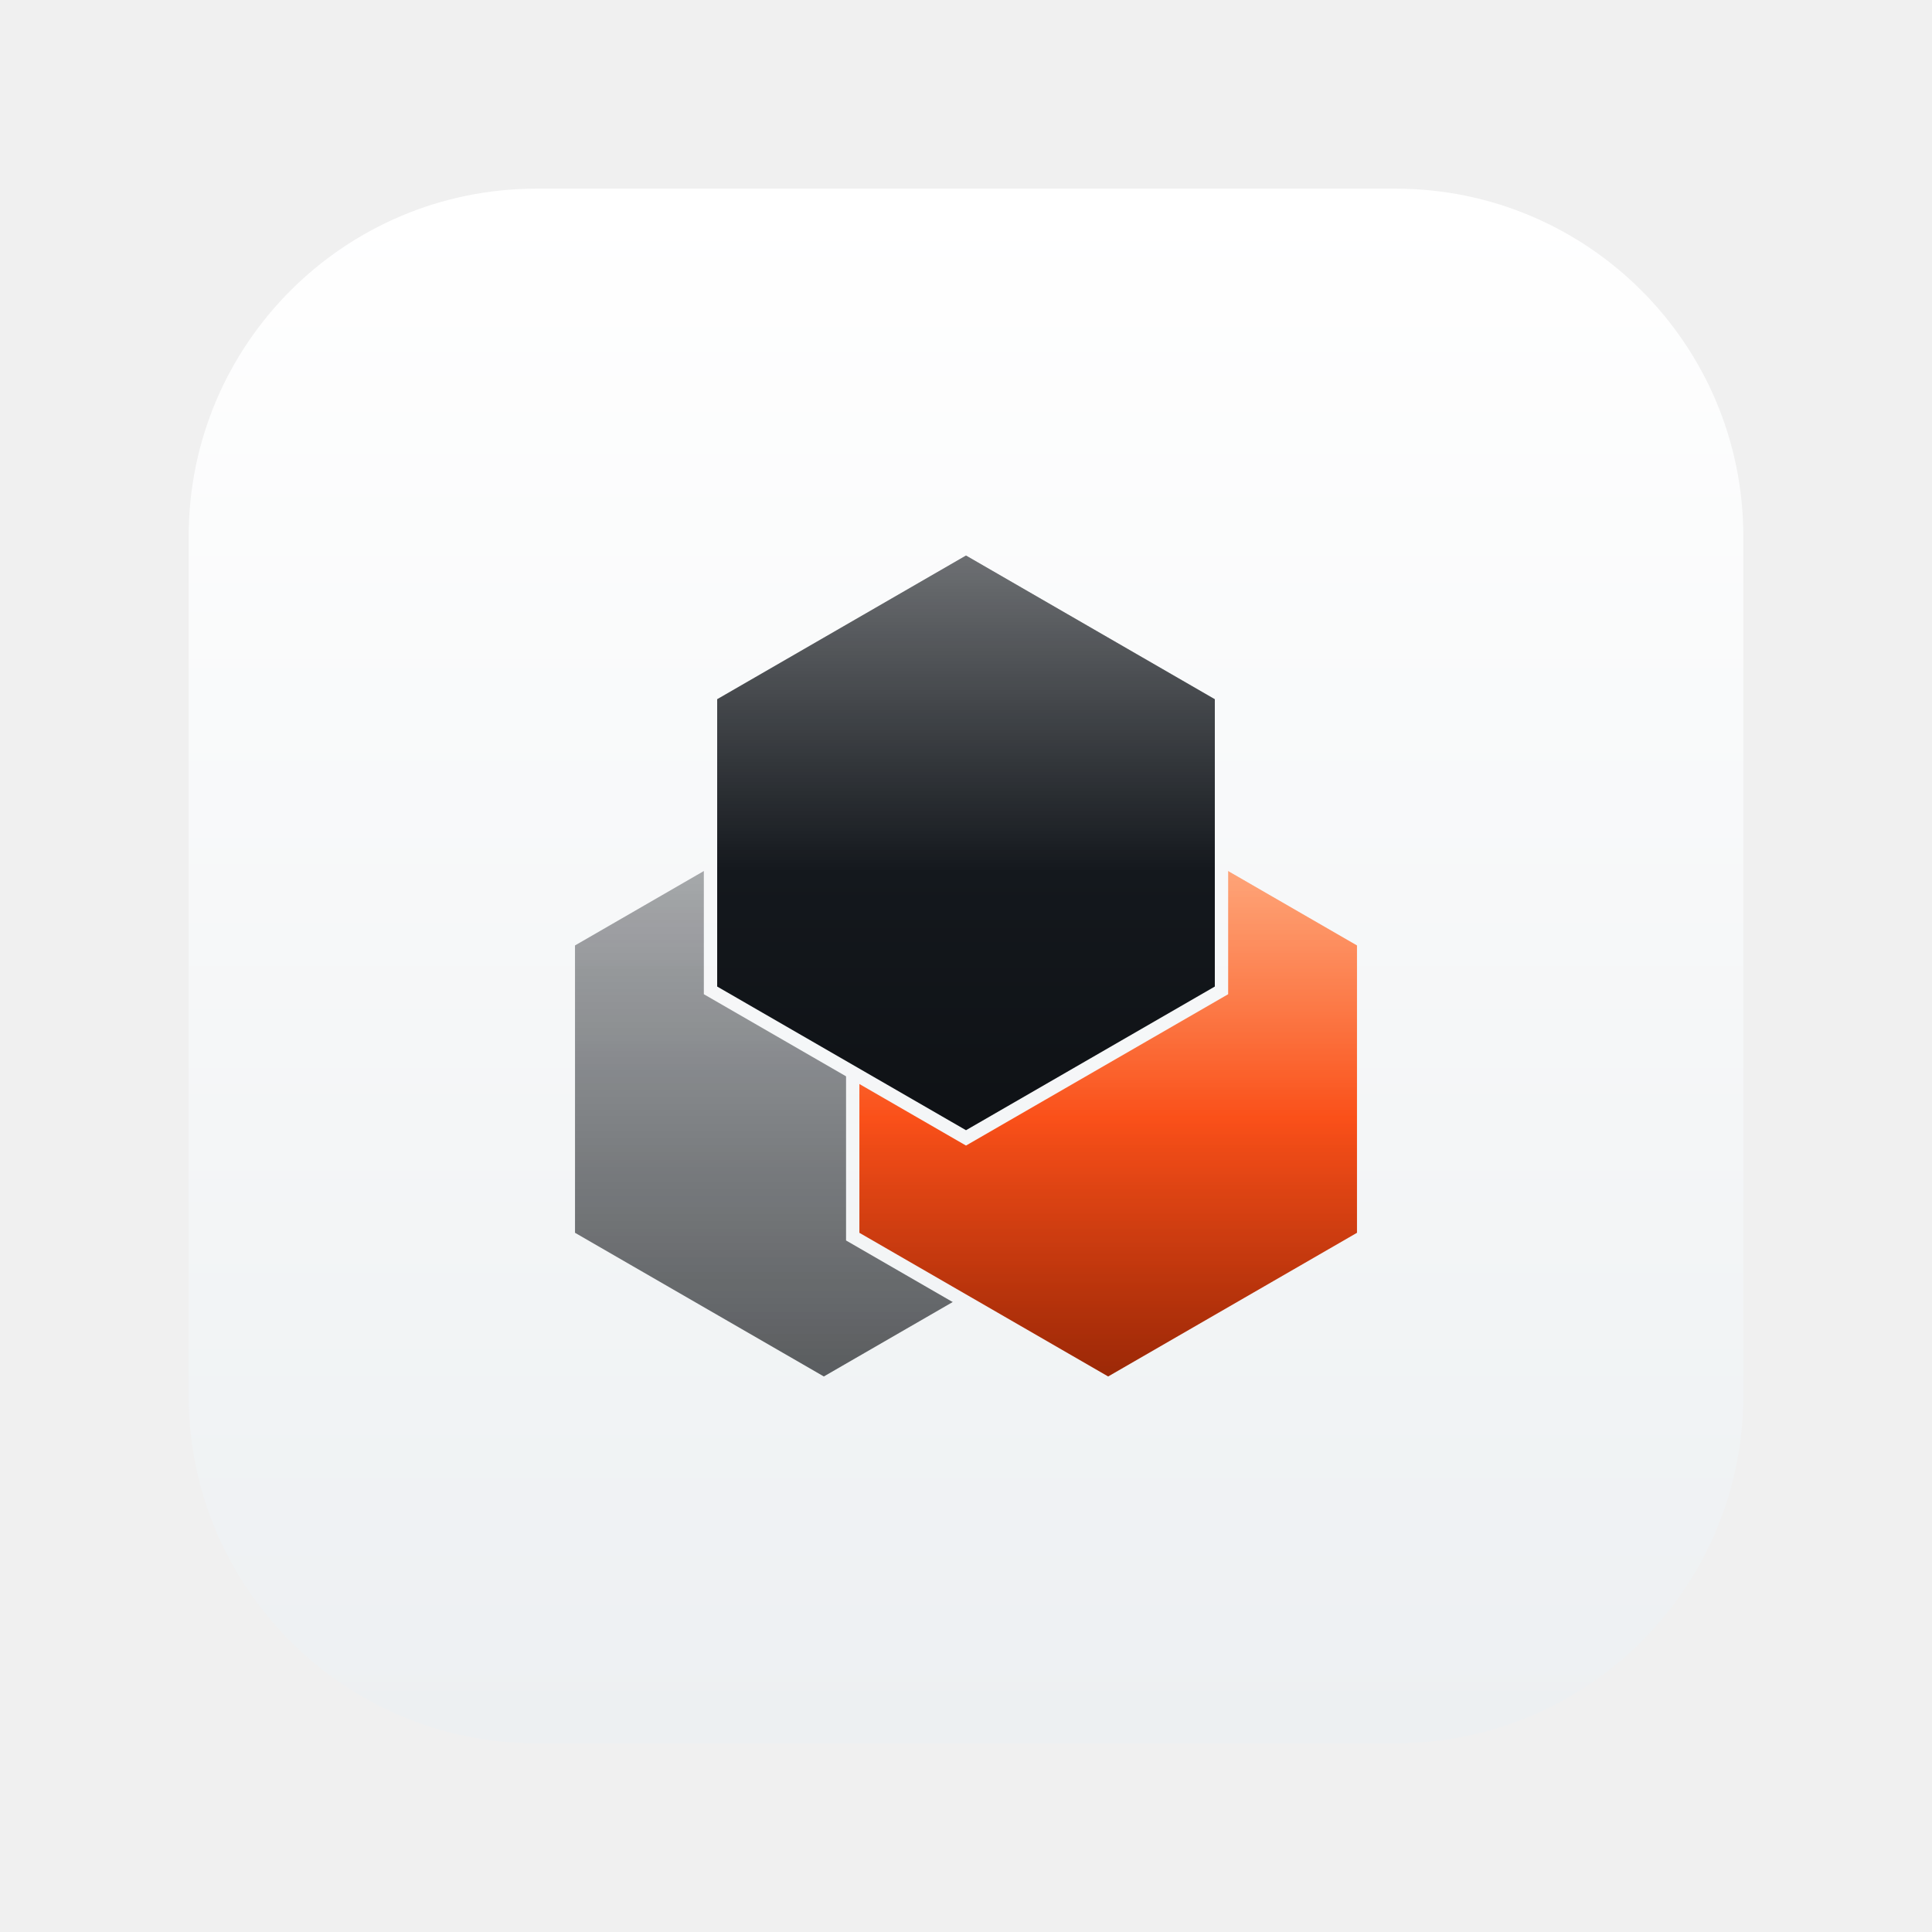
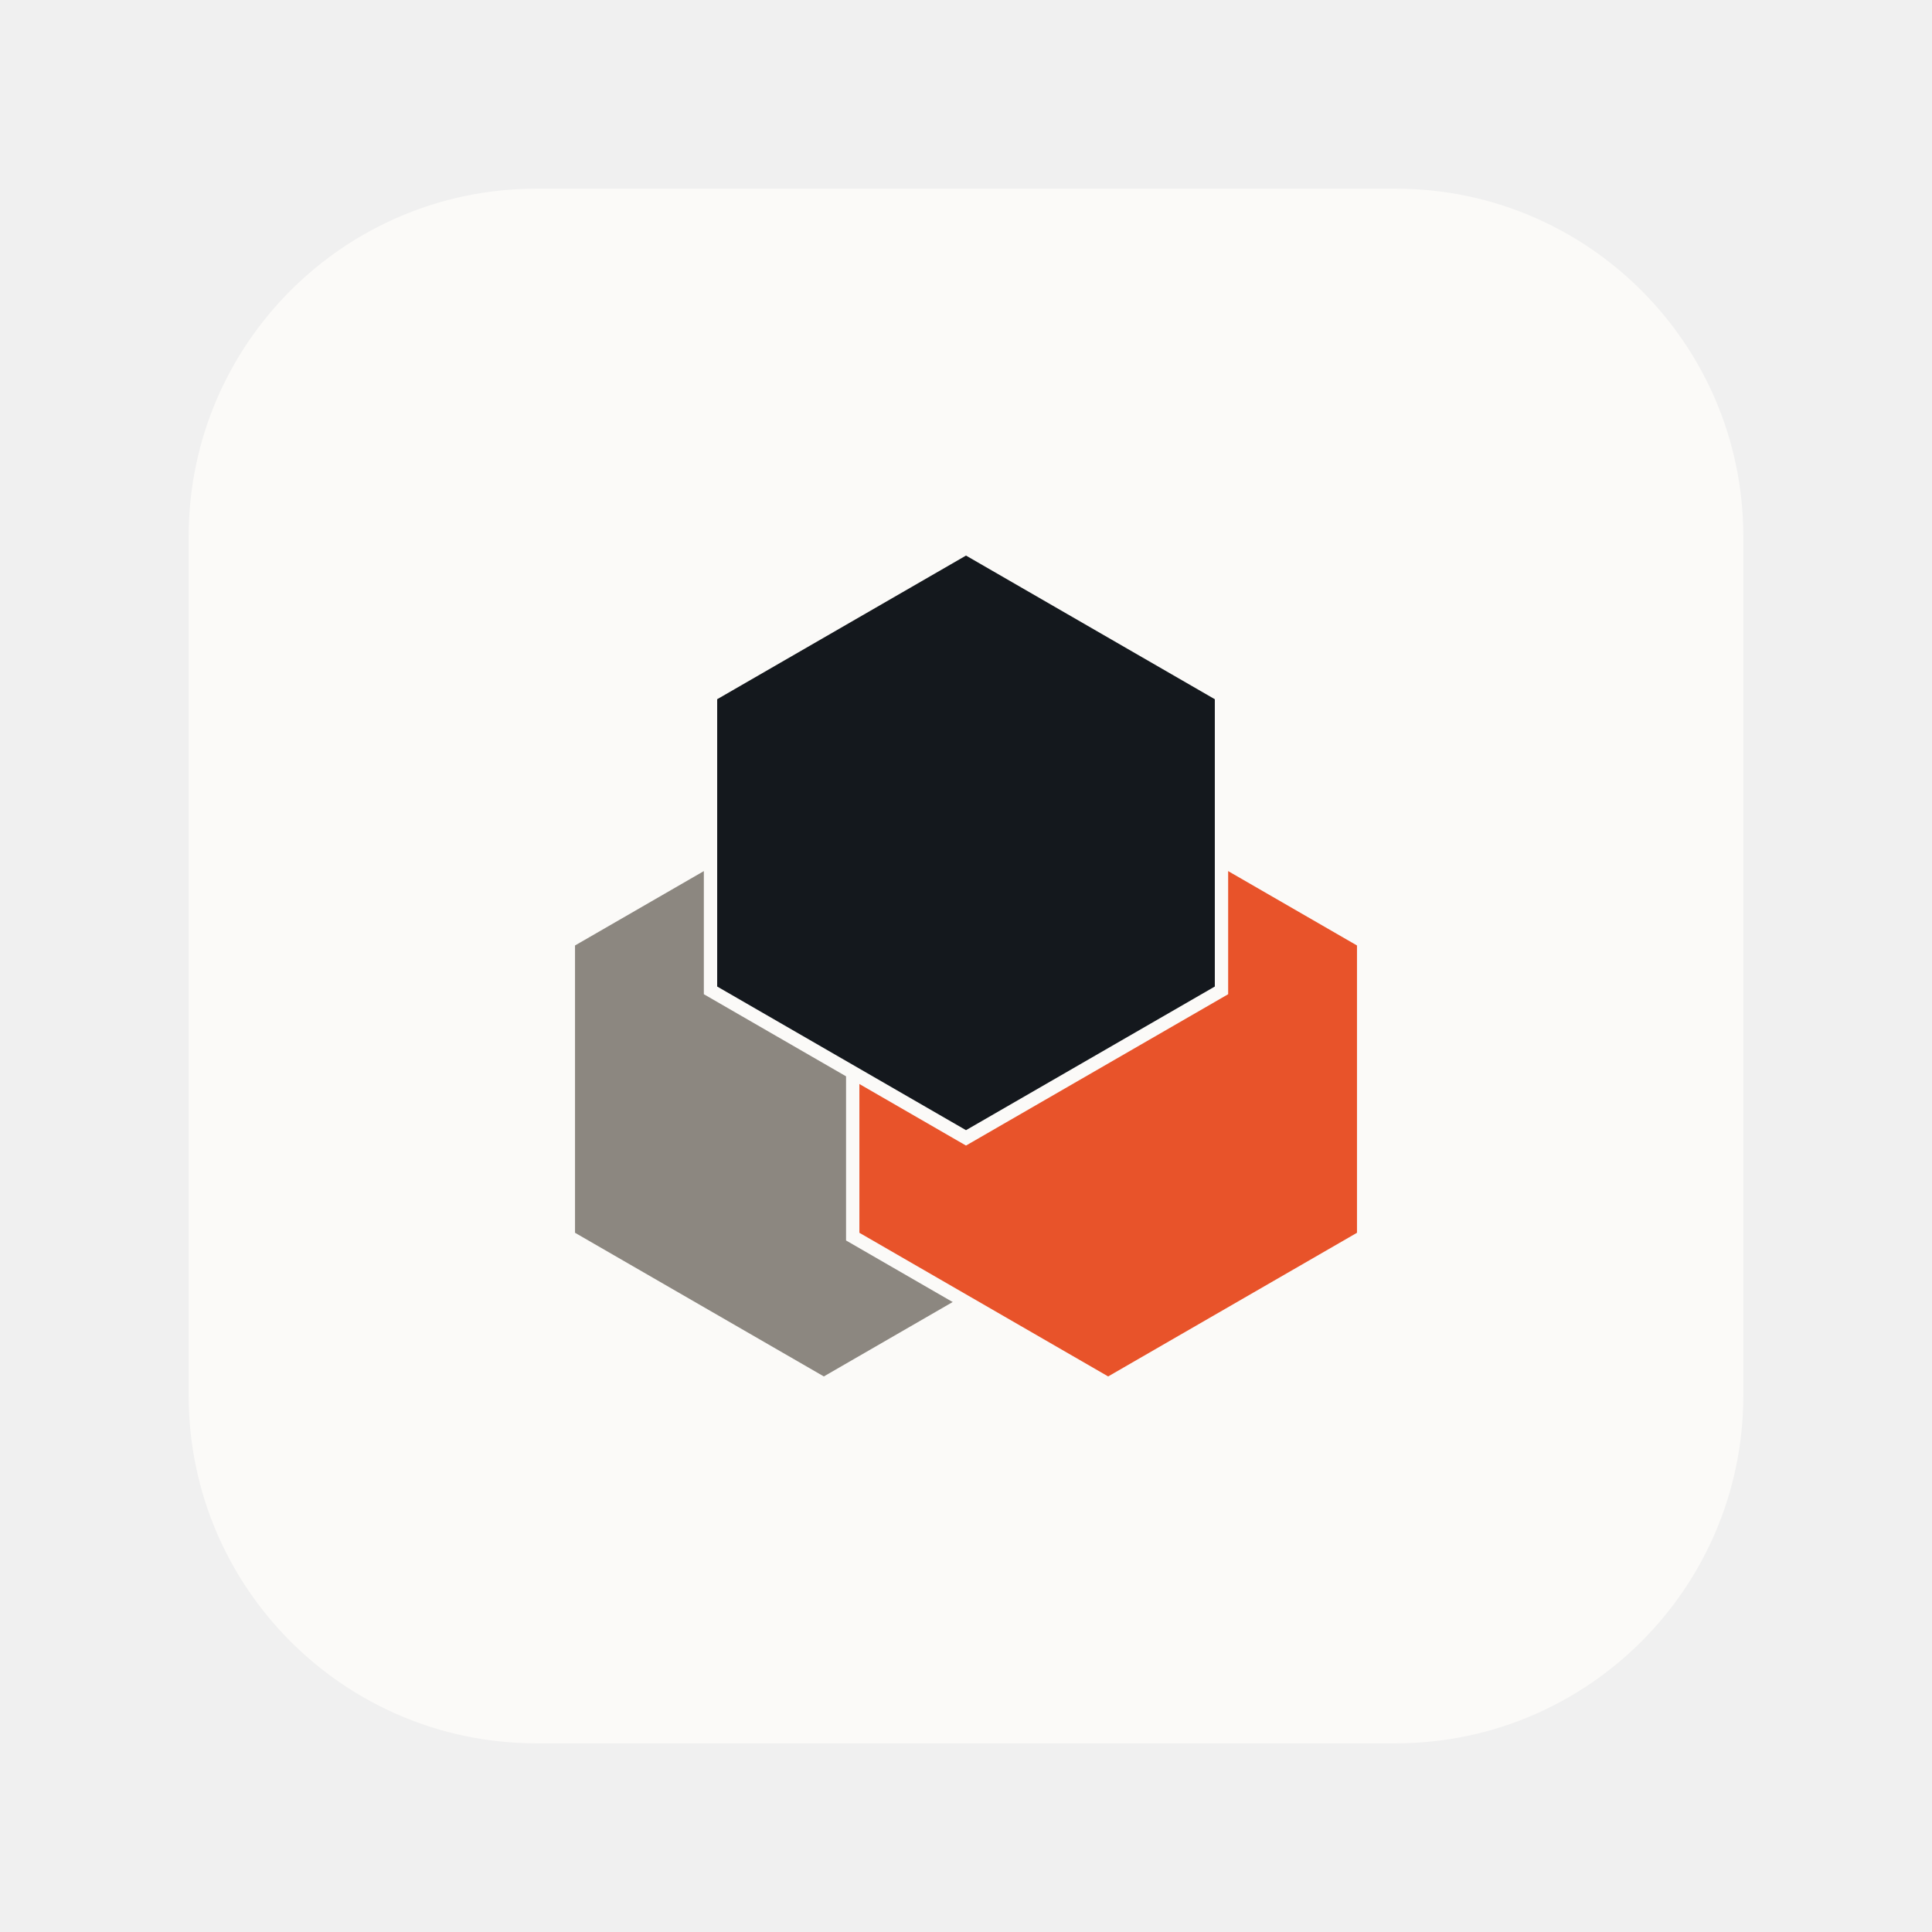
<svg xmlns="http://www.w3.org/2000/svg" viewBox="0 0 1024 1024" width="1024" height="1024" role="img" aria-label="adi">
  <defs>
-     <linearGradient id="tile" x1="0" y1="0" x2="0" y2="1">
-       <stop offset="0" stop-color="#ffffff" />
-       <stop offset="1" stop-color="#EDF0F2" />
-     </linearGradient>
-     <linearGradient id="adi-mark-gloss" x1="0" y1="0" x2="0" y2="1">
-       <stop offset="0" stop-color="#ffffff" stop-opacity=".38" />
-       <stop offset=".55" stop-color="#ffffff" stop-opacity="0" />
-       <stop offset=".55" stop-color="#000000" stop-opacity="0" />
-       <stop offset="1" stop-color="#000000" stop-opacity=".28" />
-     </linearGradient>
-     <linearGradient id="adi-mark-accent" x1="0" y1="0" x2="0" y2="1">
-       <stop offset="0" stop-color="#FF8A4A" />
-       <stop offset=".55" stop-color="#FA5019" />
-       <stop offset="1" stop-color="#D8380A" />
-     </linearGradient>
    <mask id="adi-mark-cut-0" maskUnits="userSpaceOnUse" x="0" y="0" width="200" height="200">
      <rect width="200" height="200" fill="#fff" />
      <path fill="#000" d="M127.71 65.00 L178.81 94.50 L178.81 153.50 L127.71 183.00 L76.62 153.50 L76.62 94.50 Z" />
      <path fill="#000" d="M100.00 17.00 L151.10 46.50 L151.10 105.50 L100.00 135.00 L48.90 105.50 L48.90 46.50 Z" />
    </mask>
    <mask id="adi-mark-cut-1" maskUnits="userSpaceOnUse" x="0" y="0" width="200" height="200">
      <rect width="200" height="200" fill="#fff" />
      <path fill="#000" d="M100.00 17.00 L151.10 46.50 L151.10 105.50 L100.00 135.00 L48.90 105.50 L48.90 46.50 Z" />
    </mask>
  </defs>
-   <rect x="100" y="100" width="824" height="824" rx="184.33" fill="url(#tile)" />
+   <rect x="100" y="100" width="824" height="824" rx="184.33" fill="#FBFAF8" />
  <g transform="translate(240.08 240.08) scale(2.7192)" style="color:#14181d">
    <g class="adi-mark__lobes">
      <g class="adi-mark__lobe adi-mark__lobe--back" mask="url(#adi-mark-cut-0)">
-         <path fill="currentColor" fill-opacity="0.52" d="M72.29 68.00 L120.78 96.00 L120.78 152.00 L72.29 180.00 L23.79 152.00 L23.79 96.00 Z" />
-         <path fill="url(#adi-mark-gloss)" d="M72.29 68.00 L120.78 96.00 L120.78 152.00 L72.29 180.00 L23.79 152.00 L23.79 96.00 Z" />
+         <path fill="#8C8780" d="M72.29 68.00 L120.78 96.00 L120.78 152.00 L72.29 180.00 L23.79 152.00 L23.79 96.00 Z" />
      </g>
      <g class="adi-mark__lobe adi-mark__lobe--mid" mask="url(#adi-mark-cut-1)">
-         <path fill="url(#adi-mark-accent)" d="M127.71 68.00 L176.21 96.00 L176.21 152.00 L127.71 180.00 L79.22 152.00 L79.22 96.00 Z" />
-         <path fill="url(#adi-mark-gloss)" d="M127.71 68.00 L176.21 96.00 L176.21 152.00 L127.71 180.00 L79.22 152.00 L79.22 96.00 Z" />
+         <path fill="#E8532A" d="M127.71 68.00 L176.21 96.00 L176.21 152.00 L127.71 180.00 L79.22 152.00 L79.22 96.00 Z" />
      </g>
      <g class="adi-mark__lobe adi-mark__lobe--front">
-         <path fill="currentColor" fill-opacity="1" d="M100.00 20.00 L148.50 48.00 L148.50 104.00 L100.00 132.00 L51.50 104.00 L51.50 48.00 Z" />
-         <path fill="url(#adi-mark-gloss)" d="M100.00 20.00 L148.50 48.00 L148.50 104.00 L100.00 132.00 L51.50 104.00 L51.50 48.00 Z" />
+         <path fill="currentColor" d="M100.00 20.00 L148.50 48.00 L148.50 104.00 L100.00 132.00 L51.50 104.00 L51.50 48.00 Z" />
      </g>
    </g>
  </g>
</svg>
